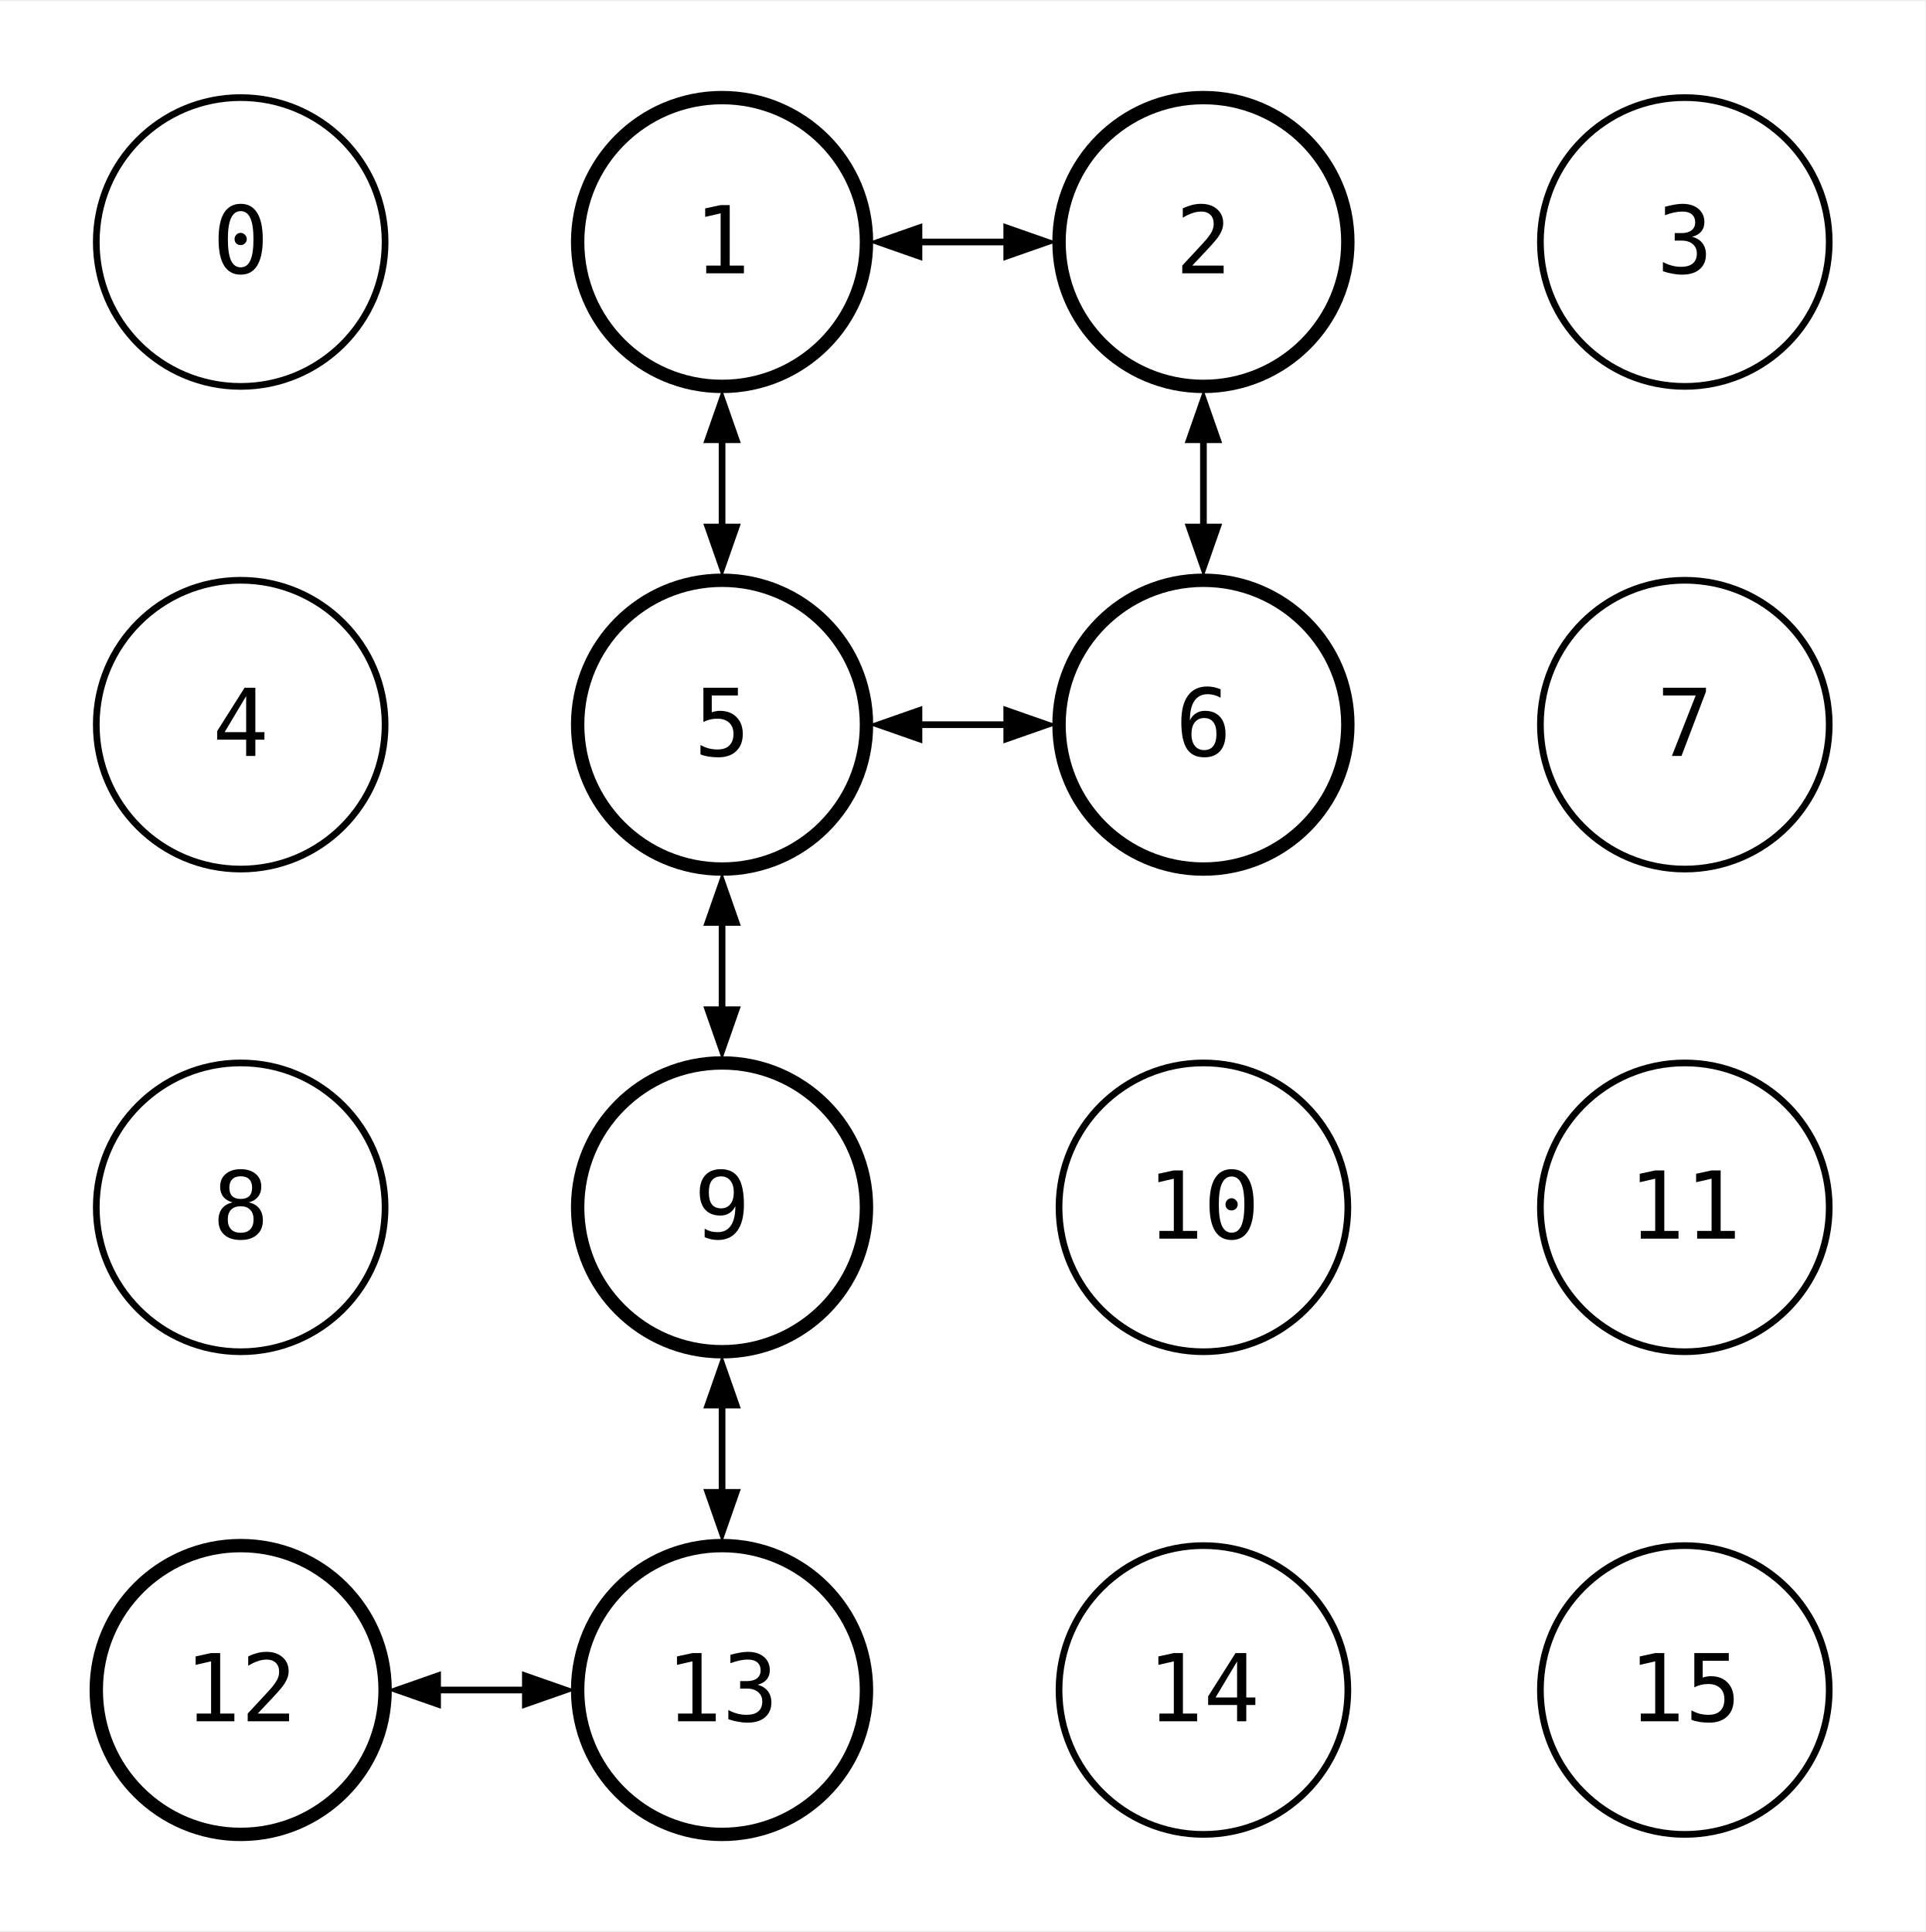
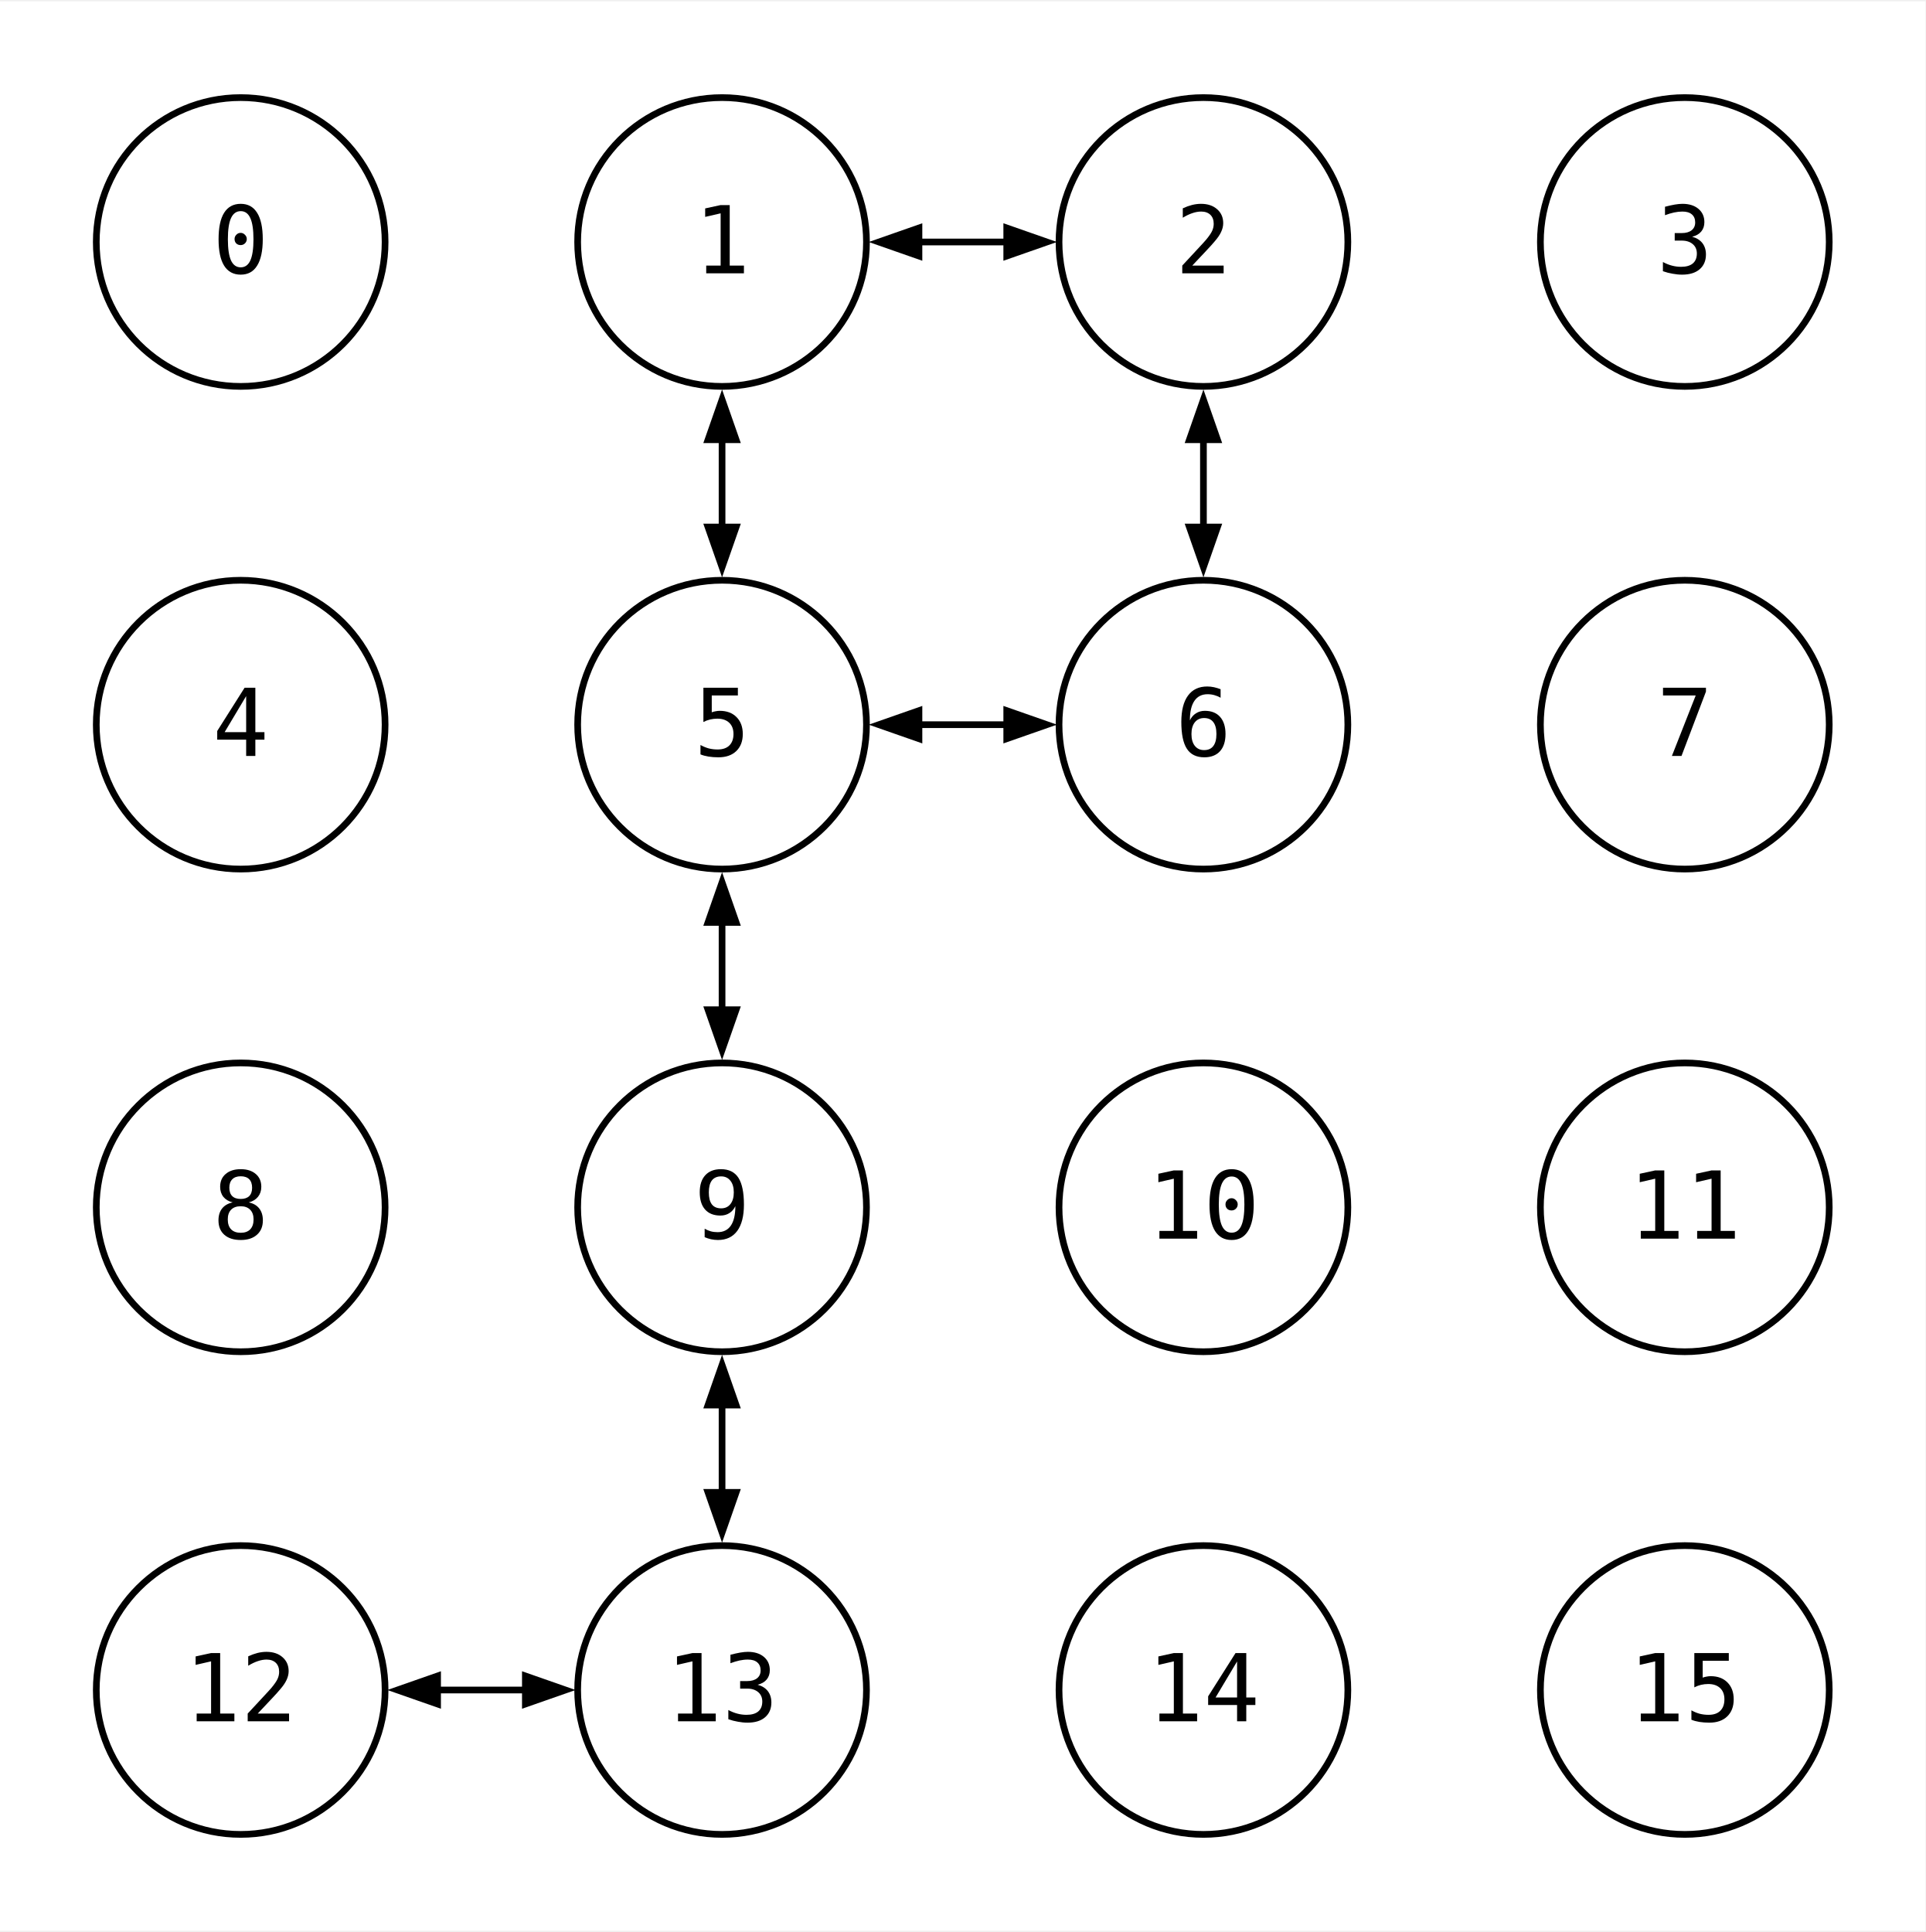
<svg xmlns="http://www.w3.org/2000/svg" width="288pt" height="289pt" viewBox="0.00 0.00 288.00 288.60">
  <g id="graph0" class="graph" transform="scale(1 1) rotate(0) translate(14.4 274.2)">
    <polygon fill="white" stroke="none" points="-14.4,14.4 -14.4,-274.2 273.6,-274.2 273.6,14.4 -14.4,14.4" />
    <g id="node1" class="node">
-       <ellipse fill="none" stroke="black" stroke-width="2" cx="93.6" cy="-238.2" rx="21.6" ry="21.6" />
+       <ellipse fill="none" stroke="black" cx="93.6" cy="-238.2" rx="21.6" ry="21.6" />
      <text text-anchor="middle" x="93.6" y="-233.52" font-family="monospace" font-size="14.00">1</text>
    </g>
    <g id="node2" class="node">
-       <ellipse fill="none" stroke="black" stroke-width="2" cx="165.6" cy="-238.2" rx="21.6" ry="21.6" />
+       <ellipse fill="none" stroke="black" cx="165.6" cy="-238.2" rx="21.6" ry="21.6" />
      <text text-anchor="middle" x="165.6" y="-233.52" font-family="monospace" font-size="14.00">2</text>
    </g>
    <g id="edge1" class="edge">
      <path fill="none" stroke="black" d="M123.02,-238.2C127.43,-238.2 131.85,-238.2 136.27,-238.2" />
      <polygon fill="black" stroke="black" points="123.05,-236.1 117.05,-238.2 123.05,-240.3 123.05,-236.1" />
      <polygon fill="black" stroke="black" points="136.18,-240.3 142.18,-238.2 136.18,-236.1 136.18,-240.3" />
    </g>
    <g id="node3" class="node">
-       <ellipse fill="none" stroke="black" stroke-width="2" cx="93.6" cy="-166" rx="21.6" ry="21.6" />
+       <ellipse fill="none" stroke="black" cx="93.6" cy="-166" rx="21.6" ry="21.6" />
      <text text-anchor="middle" x="93.6" y="-161.32" font-family="monospace" font-size="14.00">5</text>
    </g>
    <g id="edge2" class="edge">
      <path fill="none" stroke="black" d="M93.6,-208.81C93.6,-204.36 93.6,-199.77 93.6,-195.33" />
      <polygon fill="black" stroke="black" points="91.5,-208.62 93.6,-214.62 95.7,-208.62 91.5,-208.62" />
      <polygon fill="black" stroke="black" points="95.7,-195.56 93.6,-189.56 91.5,-195.56 95.7,-195.56" />
    </g>
    <g id="node4" class="node">
-       <ellipse fill="none" stroke="black" stroke-width="2" cx="165.6" cy="-166" rx="21.6" ry="21.6" />
+       <ellipse fill="none" stroke="black" cx="165.6" cy="-166" rx="21.6" ry="21.6" />
      <text text-anchor="middle" x="165.6" y="-161.32" font-family="monospace" font-size="14.00">6</text>
    </g>
    <g id="edge3" class="edge">
      <path fill="none" stroke="black" d="M165.6,-208.81C165.6,-204.36 165.6,-199.77 165.6,-195.33" />
      <polygon fill="black" stroke="black" points="163.5,-208.62 165.6,-214.62 167.7,-208.62 163.5,-208.62" />
      <polygon fill="black" stroke="black" points="167.7,-195.56 165.6,-189.56 163.5,-195.56 167.7,-195.56" />
    </g>
    <g id="edge4" class="edge">
      <path fill="none" stroke="black" d="M123.02,-166C127.43,-166 131.85,-166 136.27,-166" />
      <polygon fill="black" stroke="black" points="123.05,-163.9 117.05,-166 123.05,-168.1 123.05,-163.9" />
      <polygon fill="black" stroke="black" points="136.18,-168.1 142.18,-166 136.18,-163.9 136.18,-168.1" />
    </g>
    <g id="node5" class="node">
-       <ellipse fill="none" stroke="black" stroke-width="2" cx="93.6" cy="-93.8" rx="21.6" ry="21.6" />
+       <ellipse fill="none" stroke="black" cx="93.6" cy="-93.8" rx="21.6" ry="21.6" />
      <text text-anchor="middle" x="93.6" y="-89.12" font-family="monospace" font-size="14.00">9</text>
    </g>
    <g id="edge5" class="edge">
      <path fill="none" stroke="black" d="M93.6,-136.61C93.6,-132.16 93.6,-127.57 93.6,-123.13" />
      <polygon fill="black" stroke="black" points="91.5,-136.42 93.6,-142.42 95.7,-136.42 91.5,-136.42" />
      <polygon fill="black" stroke="black" points="95.7,-123.36 93.6,-117.36 91.5,-123.36 95.7,-123.36" />
    </g>
    <g id="node11" class="node">
      <ellipse fill="none" stroke="black" cx="165.6" cy="-93.8" rx="21.6" ry="21.6" />
      <text text-anchor="middle" x="165.6" y="-89.12" font-family="monospace" font-size="14.00">10</text>
    </g>
    <g id="node6" class="node">
-       <ellipse fill="none" stroke="black" stroke-width="2" cx="21.6" cy="-21.6" rx="21.6" ry="21.6" />
+       <ellipse fill="none" stroke="black" cx="21.6" cy="-21.6" rx="21.6" ry="21.6" />
      <text text-anchor="middle" x="21.6" y="-16.92" font-family="monospace" font-size="14.00">12</text>
    </g>
    <g id="node7" class="node">
-       <ellipse fill="none" stroke="black" stroke-width="2" cx="93.6" cy="-21.6" rx="21.6" ry="21.6" />
+       <ellipse fill="none" stroke="black" cx="93.6" cy="-21.6" rx="21.6" ry="21.6" />
      <text text-anchor="middle" x="93.6" y="-16.92" font-family="monospace" font-size="14.00">13</text>
    </g>
    <g id="edge6" class="edge">
      <path fill="none" stroke="black" d="M51.02,-21.6C55.43,-21.6 59.85,-21.6 64.27,-21.6" />
      <polygon fill="black" stroke="black" points="51.05,-19.5 45.05,-21.6 51.05,-23.7 51.05,-19.5" />
      <polygon fill="black" stroke="black" points="64.18,-23.7 70.18,-21.6 64.18,-19.5 64.18,-23.7" />
    </g>
    <g id="edge7" class="edge">
      <path fill="none" stroke="black" d="M93.6,-50.93C93.6,-55.37 93.6,-59.96 93.6,-64.41" />
      <polygon fill="black" stroke="black" points="95.7,-51.16 93.6,-45.16 91.5,-51.16 95.7,-51.16" />
      <polygon fill="black" stroke="black" points="91.5,-64.22 93.6,-70.22 95.7,-64.22 91.5,-64.22" />
    </g>
    <g id="node8" class="node">
      <ellipse fill="none" stroke="black" cx="21.6" cy="-238.2" rx="21.6" ry="21.6" />
      <text text-anchor="middle" x="21.6" y="-233.52" font-family="monospace" font-size="14.00">0</text>
    </g>
    <g id="node9" class="node">
      <ellipse fill="none" stroke="black" cx="21.6" cy="-166" rx="21.6" ry="21.6" />
      <text text-anchor="middle" x="21.6" y="-161.32" font-family="monospace" font-size="14.00">4</text>
    </g>
    <g id="node10" class="node">
      <ellipse fill="none" stroke="black" cx="21.6" cy="-93.8" rx="21.6" ry="21.6" />
      <text text-anchor="middle" x="21.6" y="-89.12" font-family="monospace" font-size="14.00">8</text>
    </g>
    <g id="node12" class="node">
      <ellipse fill="none" stroke="black" cx="165.6" cy="-21.6" rx="21.6" ry="21.6" />
      <text text-anchor="middle" x="165.6" y="-16.92" font-family="monospace" font-size="14.00">14</text>
    </g>
    <g id="node13" class="node">
      <ellipse fill="none" stroke="black" cx="237.6" cy="-238.2" rx="21.6" ry="21.6" />
      <text text-anchor="middle" x="237.6" y="-233.52" font-family="monospace" font-size="14.00">3</text>
    </g>
    <g id="node14" class="node">
      <ellipse fill="none" stroke="black" cx="237.6" cy="-166" rx="21.6" ry="21.6" />
      <text text-anchor="middle" x="237.6" y="-161.32" font-family="monospace" font-size="14.00">7</text>
    </g>
    <g id="node15" class="node">
      <ellipse fill="none" stroke="black" cx="237.6" cy="-93.8" rx="21.6" ry="21.6" />
      <text text-anchor="middle" x="237.6" y="-89.12" font-family="monospace" font-size="14.00">11</text>
    </g>
    <g id="node16" class="node">
      <ellipse fill="none" stroke="black" cx="237.6" cy="-21.6" rx="21.6" ry="21.6" />
      <text text-anchor="middle" x="237.6" y="-16.92" font-family="monospace" font-size="14.00">15</text>
    </g>
  </g>
</svg>
